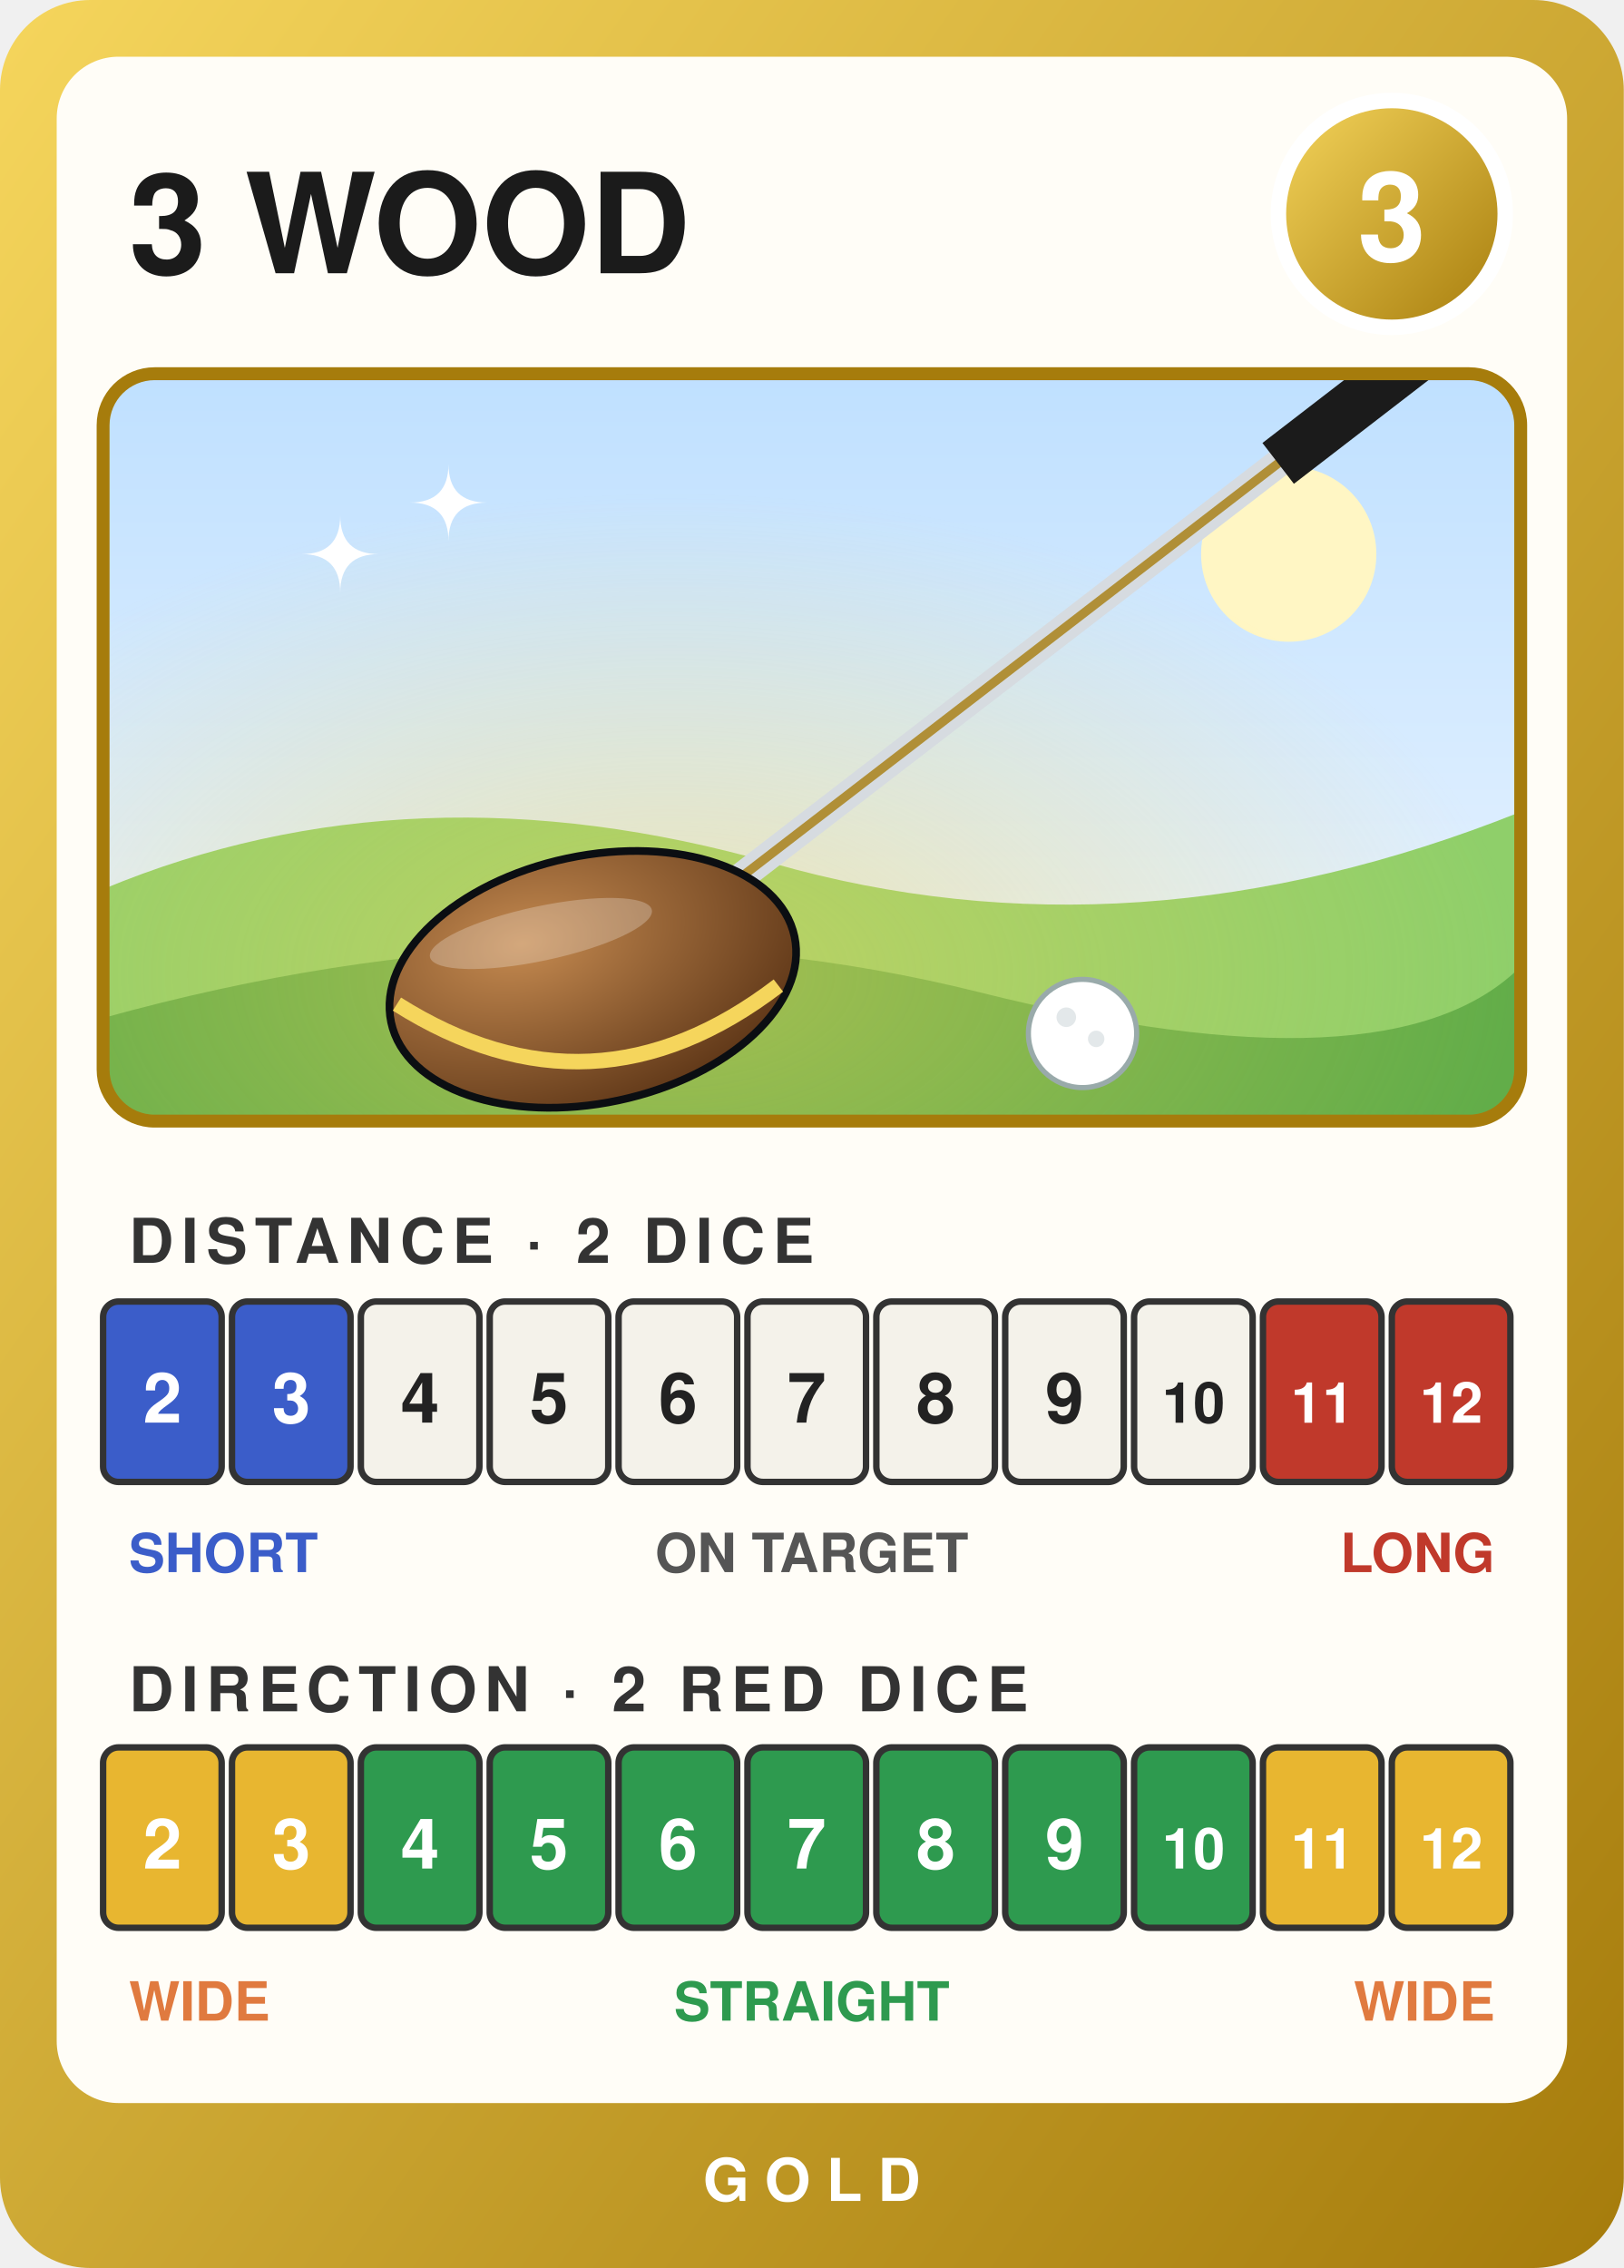
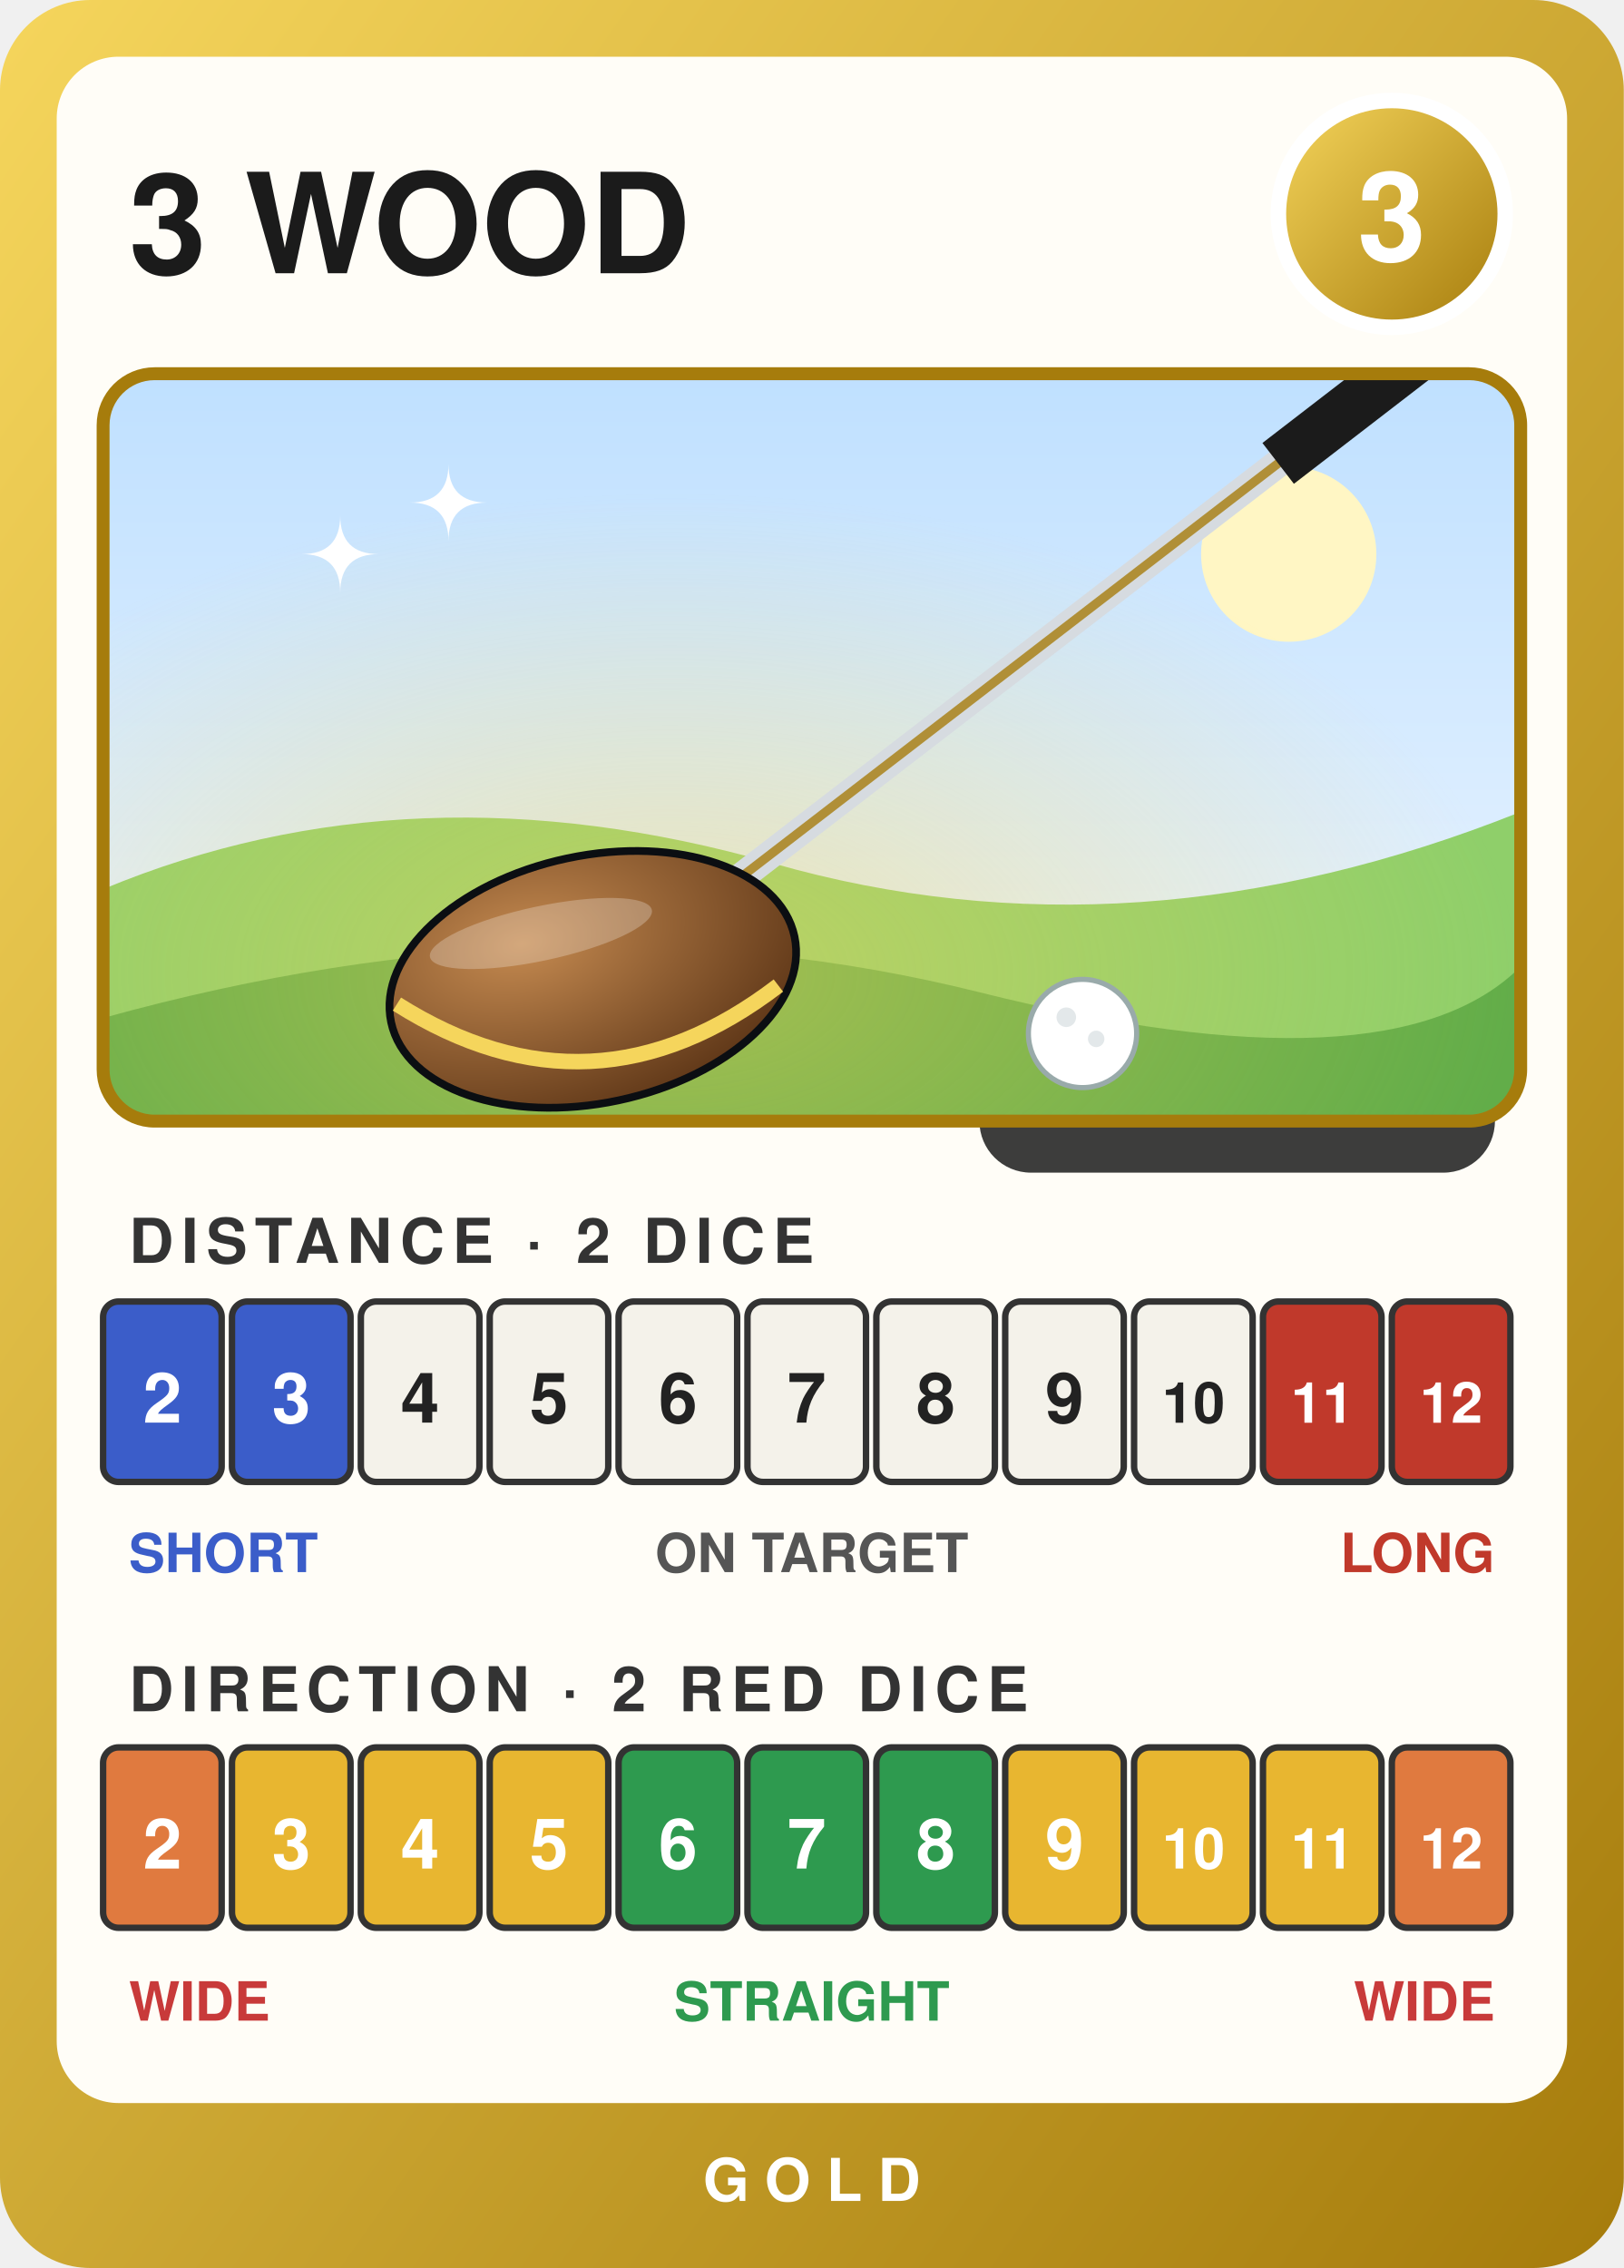
<svg xmlns="http://www.w3.org/2000/svg" width="63mm" height="88mm" viewBox="0 0 63 88" font-family="Helvetica, Arial, sans-serif">
  <defs>
    <linearGradient id="frw33" x1="0" y1="0" x2="1" y2="1">
      <stop offset="0" stop-color="#f5d55c" />
      <stop offset="1" stop-color="#a67c0c" />
    </linearGradient>
    <clipPath id="artw33">
      <rect x="4" y="14.5" width="55" height="29" rx="2" />
    </clipPath>
  </defs>
  <rect width="63" height="88" rx="3.5" fill="url(#frw33)" />
  <rect x="2.2" y="2.2" width="58.6" height="79.4" rx="2.4" fill="#fffdf7" />
  <text x="5" y="10.6" font-size="5.4" font-weight="800" fill="#1b1b1b">3 WOOD</text>
+   <rect x="38" y="38" width="20" height="7.5" rx="2" fill="#1b1b1b" fill-opacity="0.85" />
+   <text x="48" y="43.6" text-anchor="middle" font-size="4.2" font-weight="800" fill="#fff">220 YD</text>
  <circle cx="54" cy="8.3" r="4.4" fill="url(#frw33)" stroke="#fff" stroke-width="0.6" />
  <text x="54" y="10.1" text-anchor="middle" font-size="4.8" font-weight="800" fill="#fff">3</text>
  <g clip-path="url(#artw33)">
    <g transform="translate(4 14.5)">
      <defs>
        <linearGradient id="skyw33" x1="0" y1="0" x2="0" y2="1">
          <stop offset="0" stop-color="#bfe0ff" />
          <stop offset="1" stop-color="#f2f8ff" />
        </linearGradient>
        <linearGradient id="steelw33" x1="0" y1="0" x2="1" y2="1">
          <stop offset="0" stop-color="#f4f6f8" />
          <stop offset="0.5" stop-color="#b9c2ca" />
          <stop offset="1" stop-color="#6f7a84" />
        </linearGradient>
        <radialGradient id="headw33" cx="0.35" cy="0.3" r="0.8">
          <stop offset="0" stop-color="#5a6574" />
          <stop offset="1" stop-color="#11161d" />
        </radialGradient>
        <radialGradient id="woodw33" cx="0.35" cy="0.3" r="0.8">
          <stop offset="0" stop-color="#c58a50" />
          <stop offset="1" stop-color="#5a3315" />
        </radialGradient>
        <radialGradient id="gloww33" cx="0.4" cy="0.75" r="0.6">
          <stop offset="0" stop-color="#f5d55c" stop-opacity="0.45" />
          <stop offset="1" stop-color="#f5d55c" stop-opacity="0" />
        </radialGradient>
      </defs>
      <rect width="55" height="31" fill="url(#skyw33)" />
      <circle cx="46" cy="7" r="3.4" fill="#fff6c4" />
      <path d="M0 20 Q 12 15 26 19 T 55 17 V31 H0 Z" fill="#8fcf6a" />
      <path d="M0 25 Q 18 20 34 24 T 55 23 V31 H0 Z" fill="#62ad49" />
      <rect width="55" height="31" fill="url(#gloww33)" />
      <line x1="23.96" y1="20.14" x2="54" y2="-3" stroke="#d6dbe0" stroke-width="1.1" />
      <line x1="23.96" y1="20.14" x2="54" y2="-3" stroke="#a67c0c" stroke-width="0.35" opacity="0.8" />
      <line x1="45.59" y1="3.48" x2="54" y2="-3" stroke="#1b1b1b" stroke-width="2" />
      <ellipse cx="19" cy="23.5" rx="8" ry="4.8" transform="rotate(-12 19 23.5)" fill="url(#woodw33)" stroke="#0b0e12" stroke-width="0.3" />
      <ellipse cx="17.4" cy="21.34" rx="4.4" ry="1.056" transform="rotate(-12 19 23.5)" fill="#fff" opacity="0.25" />
      <path d="M 11.4 24.46 Q 19 29.26 26.2 23.74" stroke="#f5d55c" stroke-width="0.6" fill="none" />
      <circle cx="38" cy="25.6" r="2.1" fill="#fff" stroke="#9aa" stroke-width="0.2" />
      <circle cx="37.37" cy="24.97" r="0.38" fill="#e3e8ea" />
      <circle cx="38.53" cy="25.81" r="0.32" fill="#e3e8ea" />
      <path d="M 9.2 5.5 Q 9.2 7 10.7 7 Q 9.2 7 9.2 8.5 Q 9.2 7 7.7 7 Q 9.2 7 9.2 5.5 Z" fill="#fff" />
      <path d="M 13.4 3.5 Q 13.4 5 14.9 5 Q 13.4 5 13.4 6.5 Q 13.4 5 11.9 5 Q 13.4 5 13.4 3.5 Z" fill="#fff" />
    </g>
  </g>
  <rect x="4" y="14.5" width="55" height="29" rx="2" fill="none" stroke="#a67c0c" stroke-width="0.5" />
  <text x="5" y="49" font-size="2.4" font-weight="800" fill="#333" letter-spacing="0.3">DISTANCE · 2 DICE</text>
  <rect x="4" y="50.5" width="4.6" height="7" rx="0.6" fill="#3b5dc9" stroke="#333" stroke-width="0.25" />
  <text x="6.3" y="55.2" text-anchor="middle" font-size="2.7" font-weight="800" fill="#fff">2</text>
  <rect x="9" y="50.5" width="4.6" height="7" rx="0.6" fill="#3b5dc9" stroke="#333" stroke-width="0.25" />
  <text x="11.3" y="55.2" text-anchor="middle" font-size="2.7" font-weight="800" fill="#fff">3</text>
  <rect x="14" y="50.5" width="4.6" height="7" rx="0.6" fill="#f4f2ea" stroke="#333" stroke-width="0.25" />
  <text x="16.3" y="55.2" text-anchor="middle" font-size="2.7" font-weight="800" fill="#222">4</text>
  <rect x="19" y="50.5" width="4.6" height="7" rx="0.6" fill="#f4f2ea" stroke="#333" stroke-width="0.25" />
  <text x="21.3" y="55.2" text-anchor="middle" font-size="2.7" font-weight="800" fill="#222">5</text>
  <rect x="24" y="50.5" width="4.6" height="7" rx="0.6" fill="#f4f2ea" stroke="#333" stroke-width="0.25" />
  <text x="26.3" y="55.2" text-anchor="middle" font-size="2.7" font-weight="800" fill="#222">6</text>
  <rect x="29" y="50.5" width="4.6" height="7" rx="0.6" fill="#f4f2ea" stroke="#333" stroke-width="0.25" />
  <text x="31.3" y="55.2" text-anchor="middle" font-size="2.7" font-weight="800" fill="#222">7</text>
  <rect x="34" y="50.5" width="4.6" height="7" rx="0.6" fill="#f4f2ea" stroke="#333" stroke-width="0.25" />
  <text x="36.3" y="55.2" text-anchor="middle" font-size="2.7" font-weight="800" fill="#222">8</text>
  <rect x="39" y="50.5" width="4.6" height="7" rx="0.6" fill="#f4f2ea" stroke="#333" stroke-width="0.25" />
  <text x="41.3" y="55.2" text-anchor="middle" font-size="2.7" font-weight="800" fill="#222">9</text>
  <rect x="44" y="50.5" width="4.6" height="7" rx="0.6" fill="#f4f2ea" stroke="#333" stroke-width="0.25" />
  <text x="46.3" y="55.2" text-anchor="middle" font-size="2.2" font-weight="800" fill="#222">10</text>
  <rect x="49" y="50.5" width="4.6" height="7" rx="0.6" fill="#c0392b" stroke="#333" stroke-width="0.25" />
  <text x="51.3" y="55.2" text-anchor="middle" font-size="2.2" font-weight="800" fill="#fff">11</text>
  <rect x="54" y="50.5" width="4.6" height="7" rx="0.6" fill="#c0392b" stroke="#333" stroke-width="0.25" />
  <text x="56.3" y="55.2" text-anchor="middle" font-size="2.2" font-weight="800" fill="#fff">12</text>
  <text x="5" y="61" font-size="2.1" fill="#3b5dc9" font-weight="800">SHORT</text>
  <text x="31.5" y="61" text-anchor="middle" font-size="2.1" fill="#555" font-weight="800">ON TARGET</text>
  <text x="58" y="61" text-anchor="end" font-size="2.1" fill="#c0392b" font-weight="800">LONG</text>
  <text x="5" y="66.4" font-size="2.4" font-weight="800" fill="#333" letter-spacing="0.3">DIRECTION · 2 RED DICE</text>
-   <rect x="4" y="67.8" width="4.6" height="7" rx="0.6" fill="#e8b630" stroke="#333" stroke-width="0.25" />
+   <rect x="4" y="67.8" width="4.6" height="7" rx="0.6" fill="#e07a3f" stroke="#333" stroke-width="0.25" />
  <text x="6.3" y="72.5" text-anchor="middle" font-size="2.7" font-weight="800" fill="#fff">2</text>
  <rect x="9" y="67.8" width="4.6" height="7" rx="0.6" fill="#e8b630" stroke="#333" stroke-width="0.25" />
  <text x="11.3" y="72.5" text-anchor="middle" font-size="2.7" font-weight="800" fill="#fff">3</text>
-   <rect x="14" y="67.8" width="4.6" height="7" rx="0.6" fill="#2e9a4f" stroke="#333" stroke-width="0.25" />
+   <rect x="14" y="67.8" width="4.6" height="7" rx="0.6" fill="#e8b630" stroke="#333" stroke-width="0.25" />
  <text x="16.3" y="72.5" text-anchor="middle" font-size="2.7" font-weight="800" fill="#fff">4</text>
-   <rect x="19" y="67.8" width="4.6" height="7" rx="0.6" fill="#2e9a4f" stroke="#333" stroke-width="0.25" />
+   <rect x="19" y="67.8" width="4.6" height="7" rx="0.6" fill="#e8b630" stroke="#333" stroke-width="0.25" />
  <text x="21.3" y="72.5" text-anchor="middle" font-size="2.7" font-weight="800" fill="#fff">5</text>
  <rect x="24" y="67.8" width="4.6" height="7" rx="0.6" fill="#2e9a4f" stroke="#333" stroke-width="0.25" />
  <text x="26.3" y="72.5" text-anchor="middle" font-size="2.7" font-weight="800" fill="#fff">6</text>
  <rect x="29" y="67.8" width="4.6" height="7" rx="0.6" fill="#2e9a4f" stroke="#333" stroke-width="0.25" />
  <text x="31.3" y="72.5" text-anchor="middle" font-size="2.7" font-weight="800" fill="#fff">7</text>
  <rect x="34" y="67.8" width="4.6" height="7" rx="0.6" fill="#2e9a4f" stroke="#333" stroke-width="0.25" />
  <text x="36.3" y="72.5" text-anchor="middle" font-size="2.7" font-weight="800" fill="#fff">8</text>
-   <rect x="39" y="67.8" width="4.6" height="7" rx="0.6" fill="#2e9a4f" stroke="#333" stroke-width="0.25" />
+   <rect x="39" y="67.8" width="4.6" height="7" rx="0.6" fill="#e8b630" stroke="#333" stroke-width="0.25" />
  <text x="41.3" y="72.5" text-anchor="middle" font-size="2.7" font-weight="800" fill="#fff">9</text>
-   <rect x="44" y="67.8" width="4.6" height="7" rx="0.6" fill="#2e9a4f" stroke="#333" stroke-width="0.25" />
+   <rect x="44" y="67.8" width="4.6" height="7" rx="0.6" fill="#e8b630" stroke="#333" stroke-width="0.25" />
  <text x="46.3" y="72.5" text-anchor="middle" font-size="2.2" font-weight="800" fill="#fff">10</text>
  <rect x="49" y="67.8" width="4.6" height="7" rx="0.6" fill="#e8b630" stroke="#333" stroke-width="0.25" />
  <text x="51.3" y="72.5" text-anchor="middle" font-size="2.2" font-weight="800" fill="#fff">11</text>
-   <rect x="54" y="67.8" width="4.6" height="7" rx="0.6" fill="#e8b630" stroke="#333" stroke-width="0.25" />
+   <rect x="54" y="67.8" width="4.6" height="7" rx="0.6" fill="#e07a3f" stroke="#333" stroke-width="0.25" />
  <text x="56.3" y="72.5" text-anchor="middle" font-size="2.2" font-weight="800" fill="#fff">12</text>
-   <text x="5" y="78.4" font-size="2.1" fill="#e07a3f" font-weight="800">WIDE</text>
+   <text x="5" y="78.4" font-size="2.1" fill="#c83a3a" font-weight="800">WIDE</text>
  <text x="31.5" y="78.4" text-anchor="middle" font-size="2.1" fill="#2e9a4f" font-weight="800">STRAIGHT</text>
-   <text x="58" y="78.4" text-anchor="end" font-size="2.1" fill="#e07a3f" font-weight="800">WIDE</text>
+   <text x="58" y="78.4" text-anchor="end" font-size="2.1" fill="#c83a3a" font-weight="800">WIDE</text>
  <text x="31.5" y="85.4" text-anchor="middle" font-size="2.3" font-weight="800" fill="#fff" letter-spacing="0.6">GOLD</text>
</svg>
